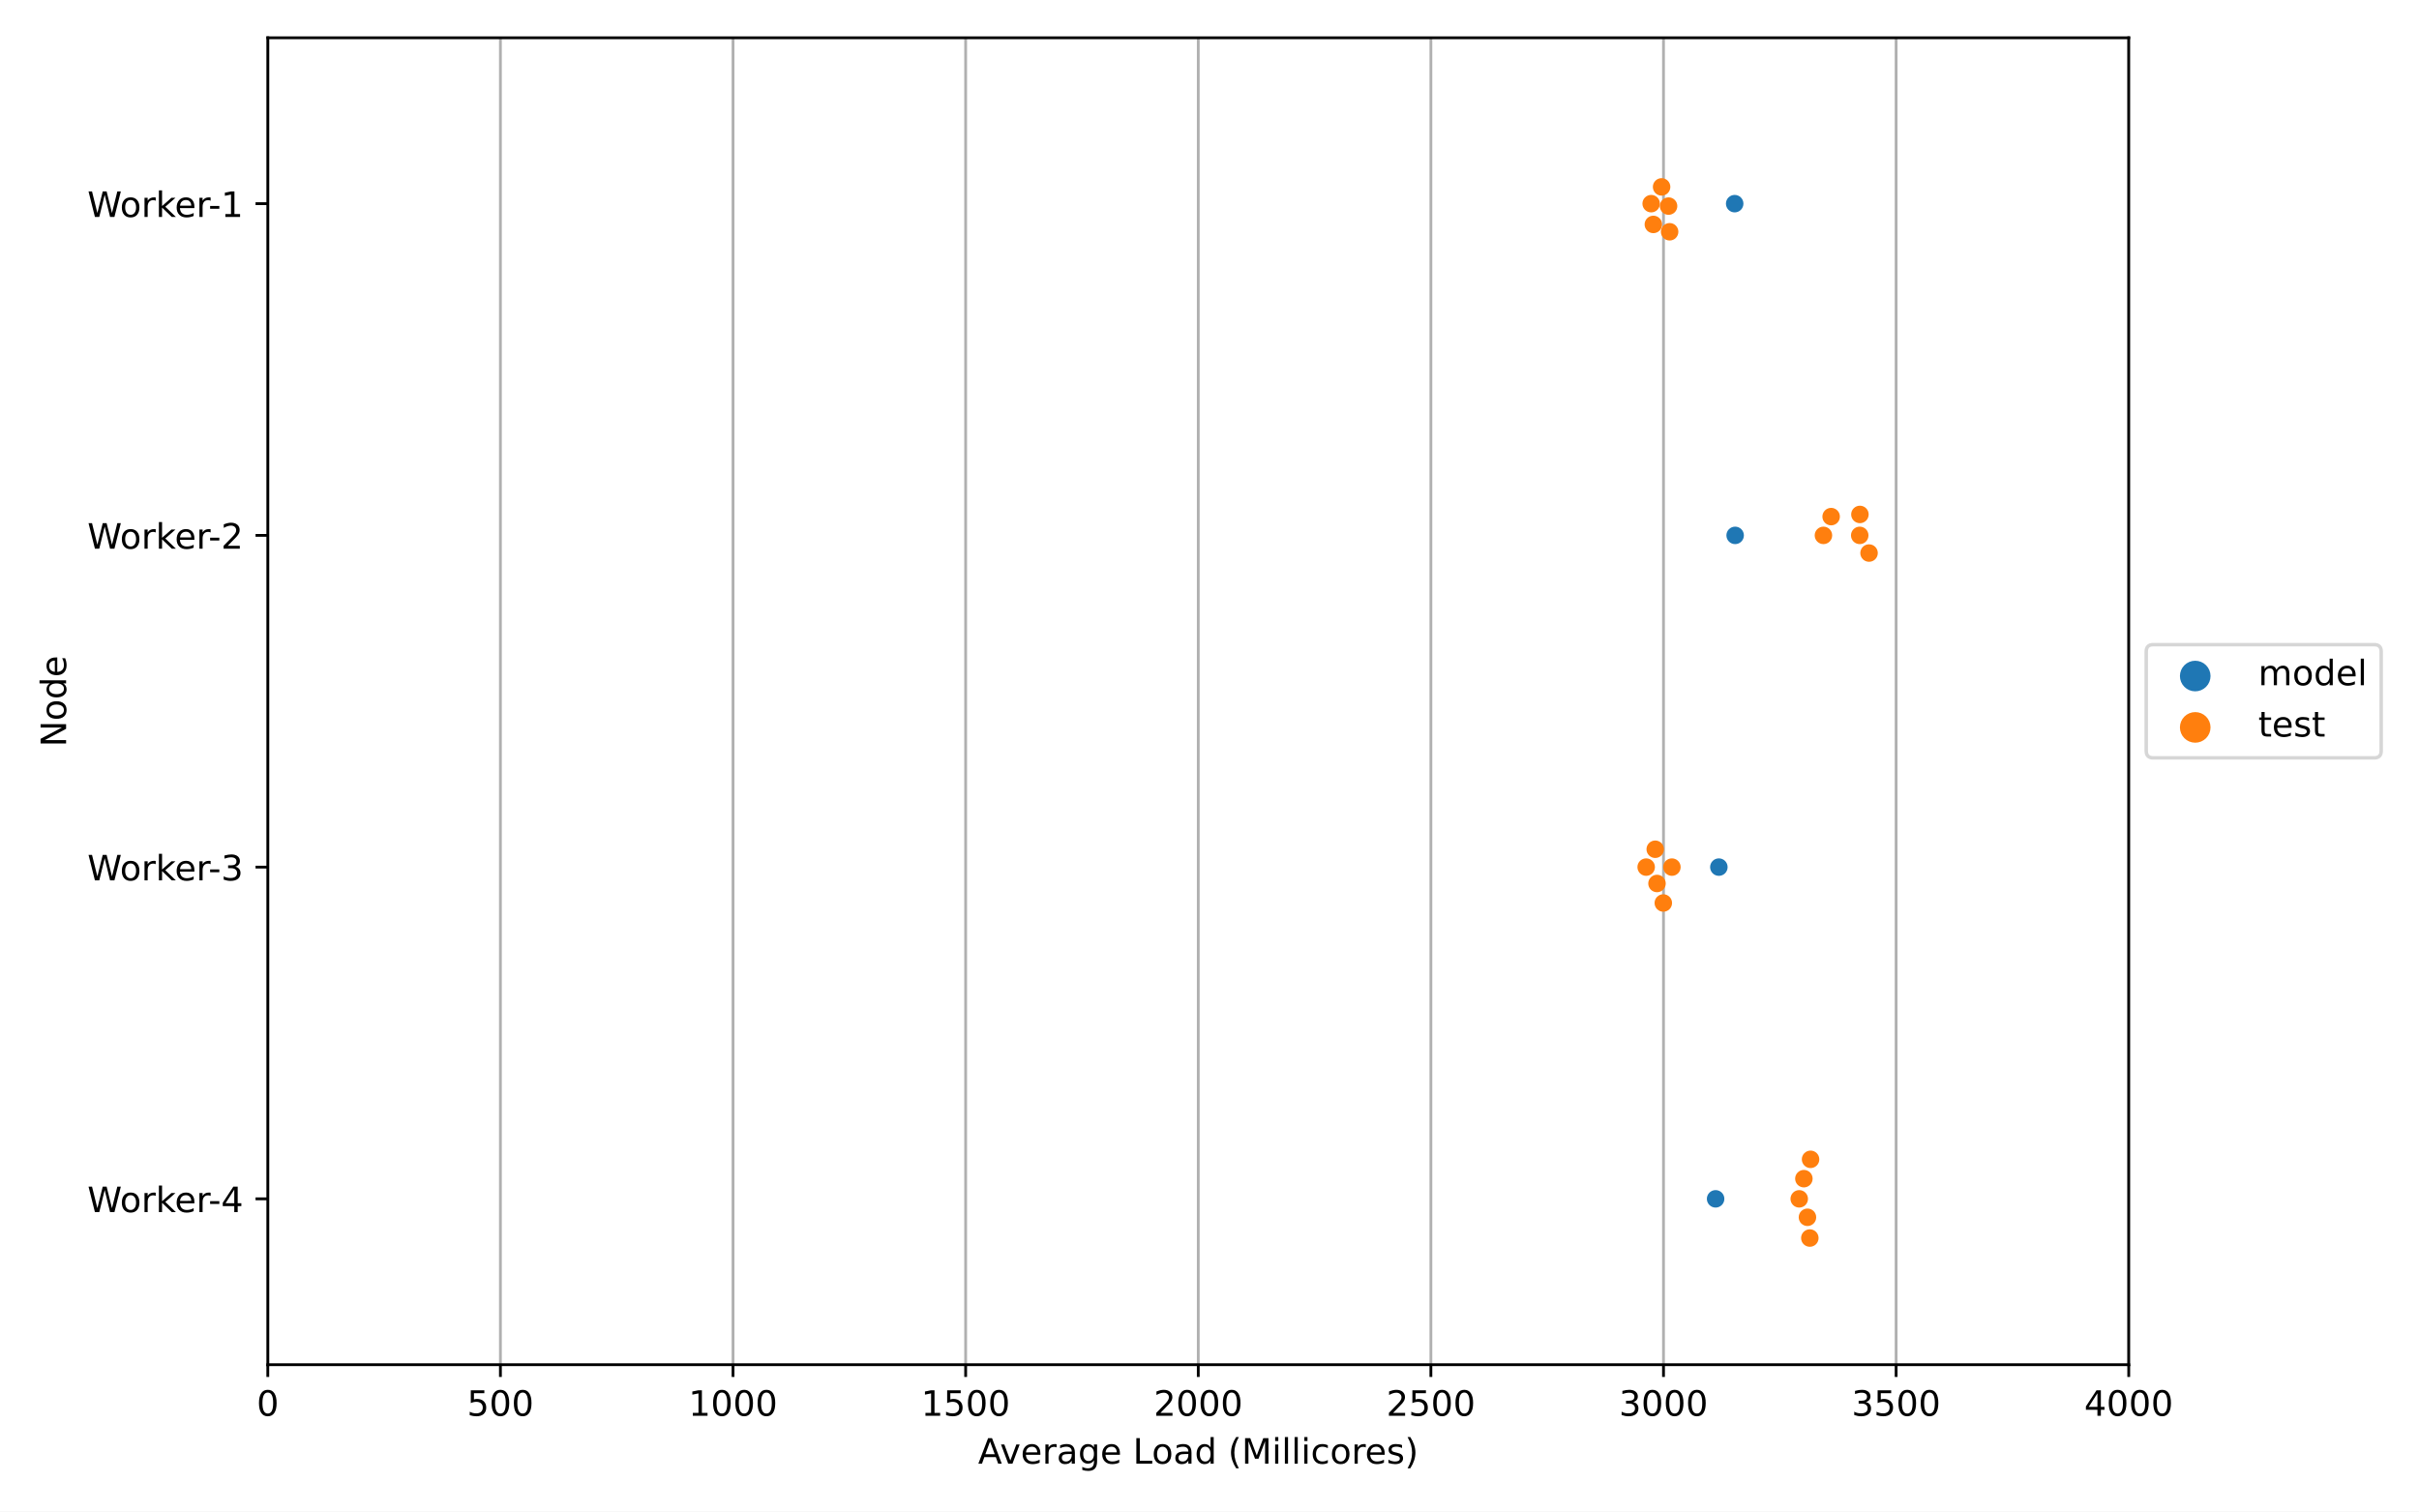
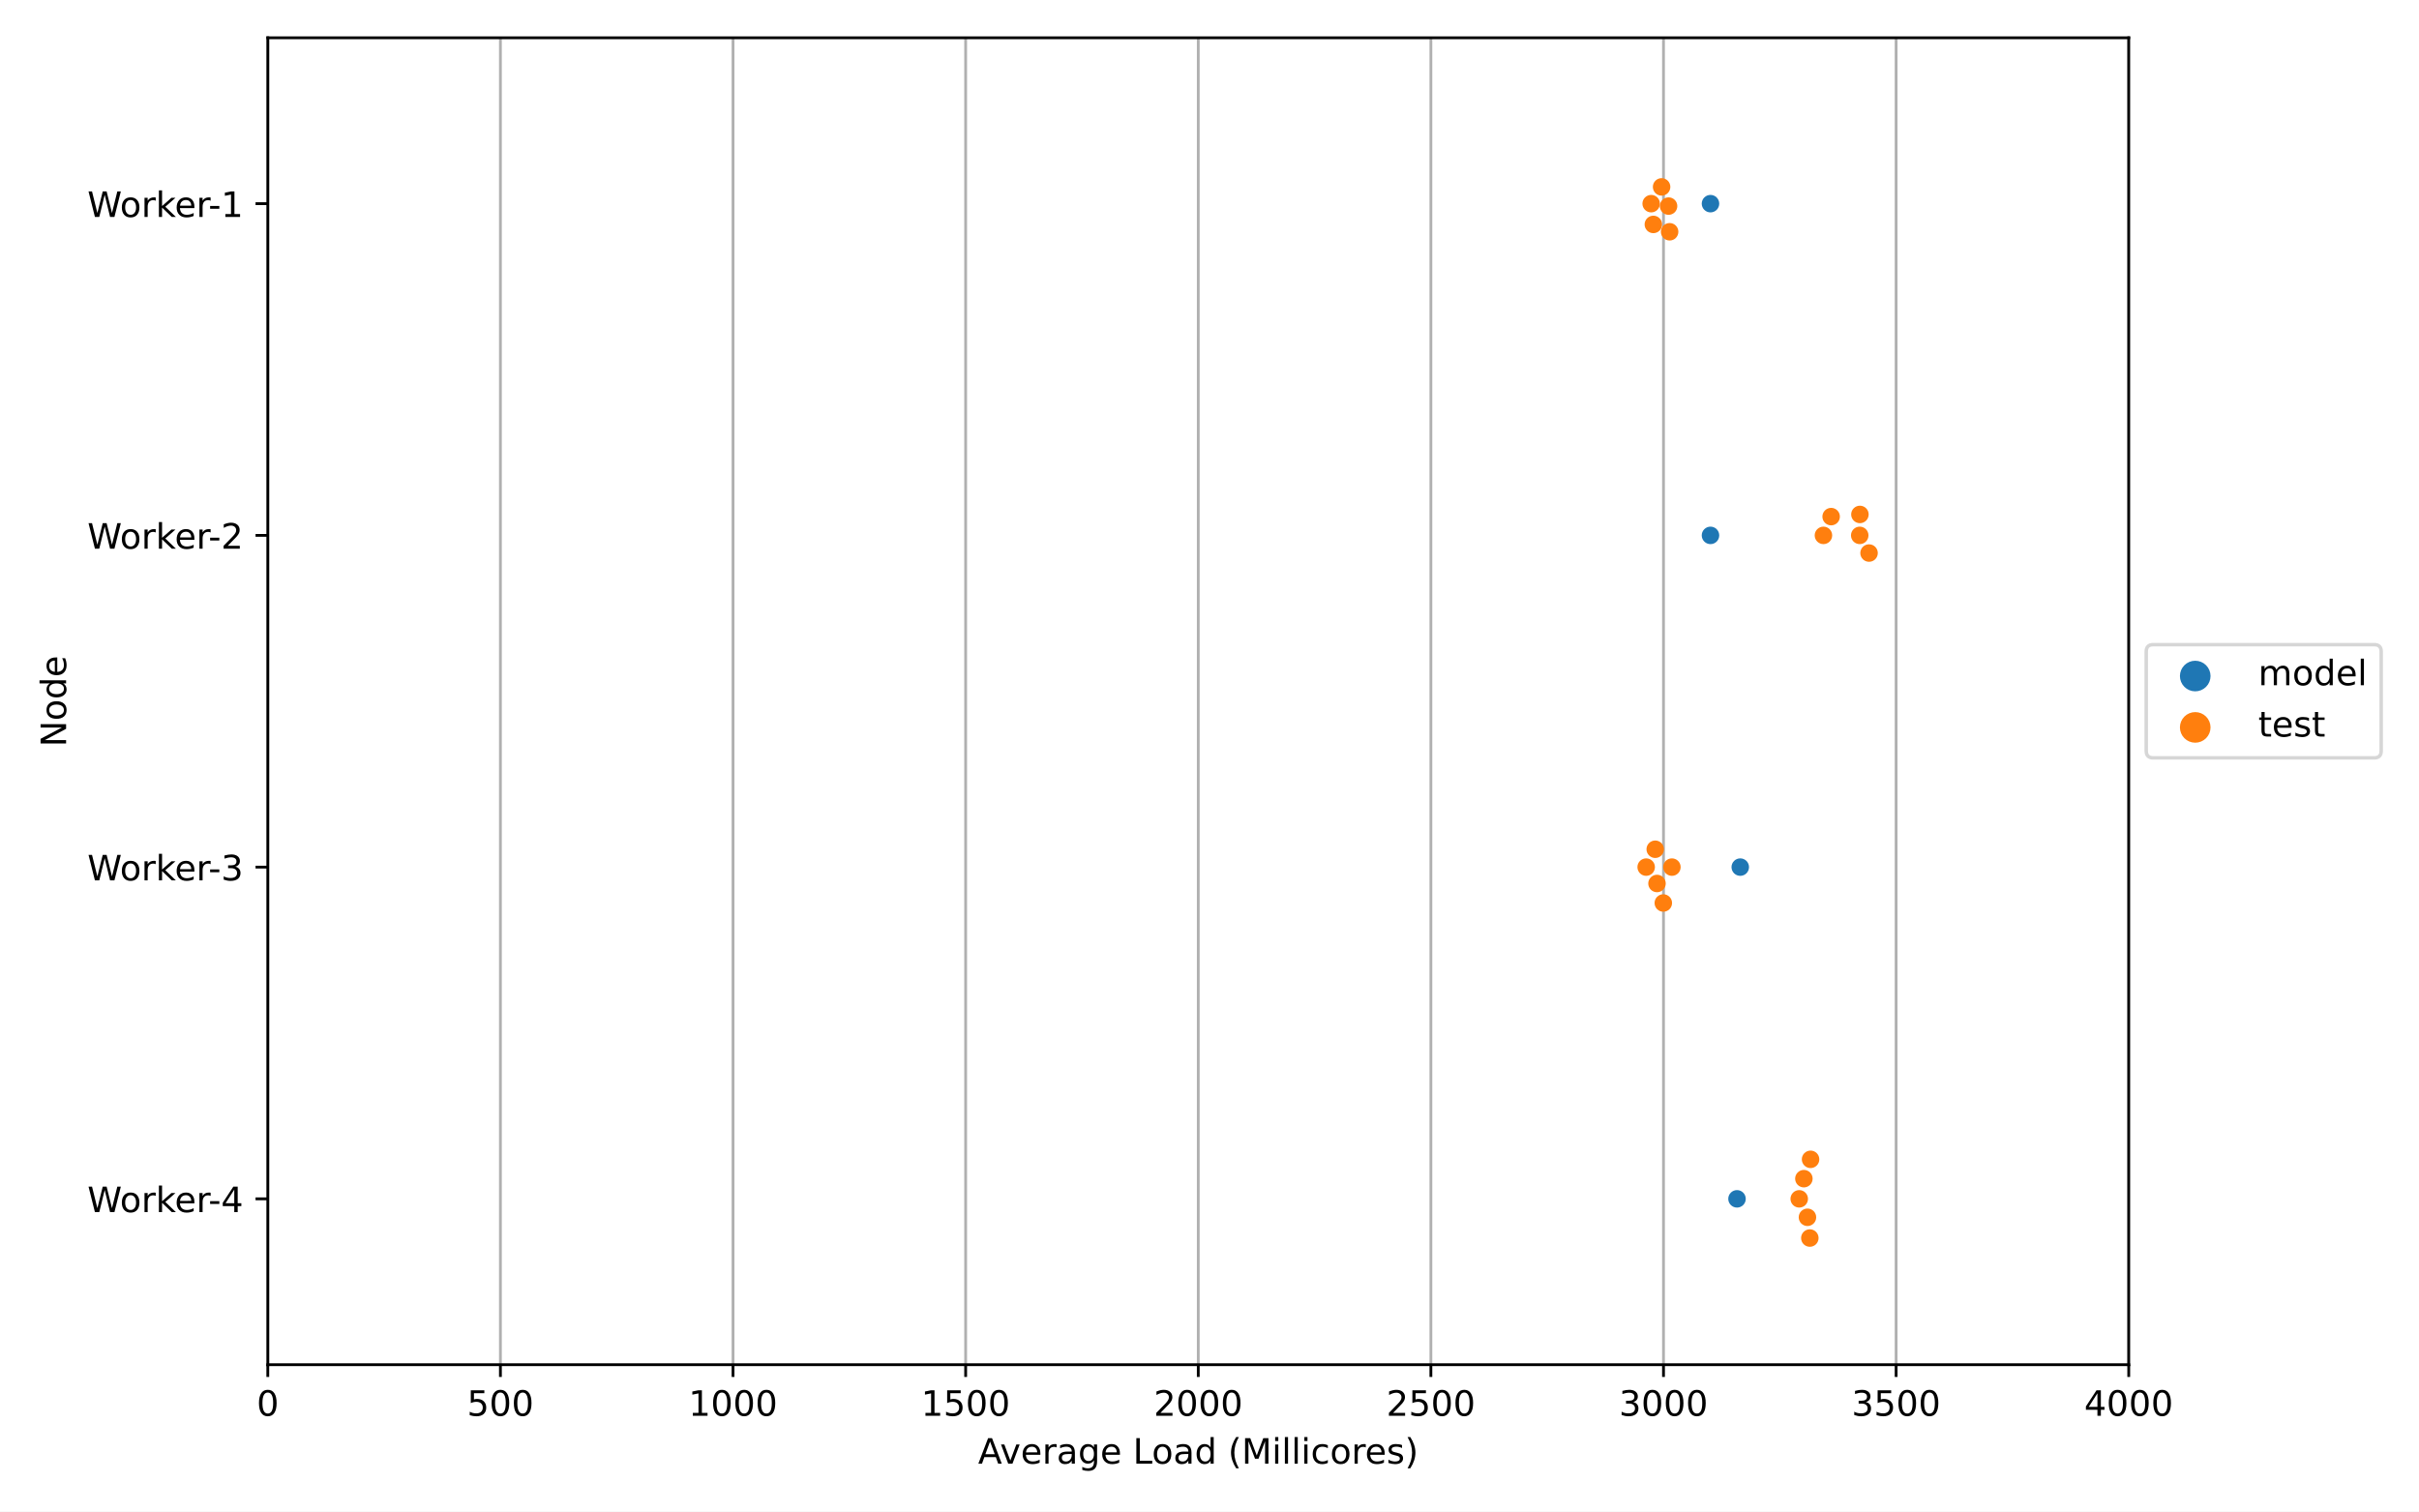
<svg xmlns="http://www.w3.org/2000/svg" xmlns:xlink="http://www.w3.org/1999/xlink" height="432pt" version="1.1" viewBox="0 0 691.2 432" width="691.2pt">
  <defs>
    <style type="text/css">*{stroke-linecap:butt;stroke-linejoin:round;}</style>
  </defs>
  <g id="figure_1">
    <g id="patch_1">
      <path d="M 0 432  L 691.2 432  L 691.2 0  L 0 0  z " style="fill:#ffffff;" />
    </g>
    <g id="axes_1">
      <g id="patch_2">
        <path d="M 76.52 390.04  L 608.26 390.04  L 608.26 10.8  L 76.52 10.8  z " style="fill:#ffffff;" />
      </g>
      <g id="PathCollection_1" />
      <g id="PathCollection_2" />
      <g id="matplotlib.axis_1">
        <g id="xtick_1">
          <g id="line2d_1">
-             <path clip-path="url(#p74385b756e)" d="M 76.52 390.04  L 76.52 10.8  " style="fill:none;stroke:#b0b0b0;stroke-linecap:square;stroke-width:0.8;" />
+             <path clip-path="url(#pee61f9cef9)" d="M 76.52 390.04  L 76.52 10.8  " style="fill:none;stroke:#b0b0b0;stroke-linecap:square;stroke-width:0.8;" />
          </g>
          <g id="line2d_2">
            <defs>
-               <path d="M 0 0  L 0 3.5  " id="m7698db9fb1" style="stroke:#000000;stroke-width:0.8;" />
-             </defs>
-             <g>
-               <use style="stroke:#000000;stroke-width:0.8;" x="76.52" xlink:href="#m7698db9fb1" y="390.04" />
+               <path d="M 0 0  L 0 3.5  " id="m5bb024aa91" style="stroke:#000000;stroke-width:0.8;" />
+             </defs>
+             <g>
+               <use style="stroke:#000000;stroke-width:0.8;" x="76.52" xlink:href="#m5bb024aa91" y="390.04" />
            </g>
          </g>
          <g id="text_1">
            <g transform="translate(73.33875 404.6384)scale(0.1 -0.1)">
              <defs>
                <path d="M 2034 4250  Q 1547 4250 1301 3770  Q 1056 3291 1056 2328  Q 1056 1369 1301 889  Q 1547 409 2034 409  Q 2525 409 2770 889  Q 3016 1369 3016 2328  Q 3016 3291 2770 3770  Q 2525 4250 2034 4250  z M 2034 4750  Q 2819 4750 3233 4129  Q 3647 3509 3647 2328  Q 3647 1150 3233 529  Q 2819 -91 2034 -91  Q 1250 -91 836 529  Q 422 1150 422 2328  Q 422 3509 836 4129  Q 1250 4750 2034 4750  z " id="DejaVuSans-30" transform="scale(0.015625)" />
              </defs>
              <use xlink:href="#DejaVuSans-30" />
            </g>
          </g>
        </g>
        <g id="xtick_2">
          <g id="line2d_3">
-             <path clip-path="url(#p74385b756e)" d="M 142.988 390.04  L 142.988 10.8  " style="fill:none;stroke:#b0b0b0;stroke-linecap:square;stroke-width:0.8;" />
+             <path clip-path="url(#pee61f9cef9)" d="M 142.988 390.04  L 142.988 10.8  " style="fill:none;stroke:#b0b0b0;stroke-linecap:square;stroke-width:0.8;" />
          </g>
          <g id="line2d_4">
            <g>
-               <use style="stroke:#000000;stroke-width:0.8;" x="142.988" xlink:href="#m7698db9fb1" y="390.04" />
+               <use style="stroke:#000000;stroke-width:0.8;" x="142.988" xlink:href="#m5bb024aa91" y="390.04" />
            </g>
          </g>
          <g id="text_2">
            <g transform="translate(133.4437 404.6384)scale(0.1 -0.1)">
              <defs>
                <path d="M 691 4666  L 3169 4666  L 3169 4134  L 1269 4134  L 1269 2991  Q 1406 3038 1543 3061  Q 1681 3084 1819 3084  Q 2600 3084 3056 2656  Q 3513 2228 3513 1497  Q 3513 744 3044 326  Q 2575 -91 1722 -91  Q 1428 -91 1123 -41  Q 819 9 494 109  L 494 744  Q 775 591 1075 516  Q 1375 441 1709 441  Q 2250 441 2565 725  Q 2881 1009 2881 1497  Q 2881 1984 2565 2268  Q 2250 2553 1709 2553  Q 1456 2553 1204 2497  Q 953 2441 691 2322  L 691 4666  z " id="DejaVuSans-35" transform="scale(0.015625)" />
              </defs>
              <use xlink:href="#DejaVuSans-35" />
              <use x="63.623" xlink:href="#DejaVuSans-30" />
              <use x="127.246" xlink:href="#DejaVuSans-30" />
            </g>
          </g>
        </g>
        <g id="xtick_3">
          <g id="line2d_5">
-             <path clip-path="url(#p74385b756e)" d="M 209.455 390.04  L 209.455 10.8  " style="fill:none;stroke:#b0b0b0;stroke-linecap:square;stroke-width:0.8;" />
+             <path clip-path="url(#pee61f9cef9)" d="M 209.455 390.04  L 209.455 10.8  " style="fill:none;stroke:#b0b0b0;stroke-linecap:square;stroke-width:0.8;" />
          </g>
          <g id="line2d_6">
            <g>
-               <use style="stroke:#000000;stroke-width:0.8;" x="209.455" xlink:href="#m7698db9fb1" y="390.04" />
+               <use style="stroke:#000000;stroke-width:0.8;" x="209.455" xlink:href="#m5bb024aa91" y="390.04" />
            </g>
          </g>
          <g id="text_3">
            <g transform="translate(196.73 404.6384)scale(0.1 -0.1)">
              <defs>
                <path d="M 794 531  L 1825 531  L 1825 4091  L 703 3866  L 703 4441  L 1819 4666  L 2450 4666  L 2450 531  L 3481 531  L 3481 0  L 794 0  L 794 531  z " id="DejaVuSans-31" transform="scale(0.015625)" />
              </defs>
              <use xlink:href="#DejaVuSans-31" />
              <use x="63.623" xlink:href="#DejaVuSans-30" />
              <use x="127.246" xlink:href="#DejaVuSans-30" />
              <use x="190.869" xlink:href="#DejaVuSans-30" />
            </g>
          </g>
        </g>
        <g id="xtick_4">
          <g id="line2d_7">
-             <path clip-path="url(#p74385b756e)" d="M 275.923 390.04  L 275.923 10.8  " style="fill:none;stroke:#b0b0b0;stroke-linecap:square;stroke-width:0.8;" />
+             <path clip-path="url(#pee61f9cef9)" d="M 275.923 390.04  L 275.923 10.8  " style="fill:none;stroke:#b0b0b0;stroke-linecap:square;stroke-width:0.8;" />
          </g>
          <g id="line2d_8">
            <g>
-               <use style="stroke:#000000;stroke-width:0.8;" x="275.923" xlink:href="#m7698db9fb1" y="390.04" />
+               <use style="stroke:#000000;stroke-width:0.8;" x="275.923" xlink:href="#m5bb024aa91" y="390.04" />
            </g>
          </g>
          <g id="text_4">
            <g transform="translate(263.1975 404.6384)scale(0.1 -0.1)">
              <use xlink:href="#DejaVuSans-31" />
              <use x="63.623" xlink:href="#DejaVuSans-35" />
              <use x="127.246" xlink:href="#DejaVuSans-30" />
              <use x="190.869" xlink:href="#DejaVuSans-30" />
            </g>
          </g>
        </g>
        <g id="xtick_5">
          <g id="line2d_9">
-             <path clip-path="url(#p74385b756e)" d="M 342.39 390.04  L 342.39 10.8  " style="fill:none;stroke:#b0b0b0;stroke-linecap:square;stroke-width:0.8;" />
+             <path clip-path="url(#pee61f9cef9)" d="M 342.39 390.04  L 342.39 10.8  " style="fill:none;stroke:#b0b0b0;stroke-linecap:square;stroke-width:0.8;" />
          </g>
          <g id="line2d_10">
            <g>
-               <use style="stroke:#000000;stroke-width:0.8;" x="342.39" xlink:href="#m7698db9fb1" y="390.04" />
+               <use style="stroke:#000000;stroke-width:0.8;" x="342.39" xlink:href="#m5bb024aa91" y="390.04" />
            </g>
          </g>
          <g id="text_5">
            <g transform="translate(329.665 404.6384)scale(0.1 -0.1)">
              <defs>
                <path d="M 1228 531  L 3431 531  L 3431 0  L 469 0  L 469 531  Q 828 903 1448 1529  Q 2069 2156 2228 2338  Q 2531 2678 2651 2914  Q 2772 3150 2772 3378  Q 2772 3750 2511 3984  Q 2250 4219 1831 4219  Q 1534 4219 1204 4116  Q 875 4013 500 3803  L 500 4441  Q 881 4594 1212 4672  Q 1544 4750 1819 4750  Q 2544 4750 2975 4387  Q 3406 4025 3406 3419  Q 3406 3131 3298 2873  Q 3191 2616 2906 2266  Q 2828 2175 2409 1742  Q 1991 1309 1228 531  z " id="DejaVuSans-32" transform="scale(0.015625)" />
              </defs>
              <use xlink:href="#DejaVuSans-32" />
              <use x="63.623" xlink:href="#DejaVuSans-30" />
              <use x="127.246" xlink:href="#DejaVuSans-30" />
              <use x="190.869" xlink:href="#DejaVuSans-30" />
            </g>
          </g>
        </g>
        <g id="xtick_6">
          <g id="line2d_11">
-             <path clip-path="url(#p74385b756e)" d="M 408.858 390.04  L 408.858 10.8  " style="fill:none;stroke:#b0b0b0;stroke-linecap:square;stroke-width:0.8;" />
+             <path clip-path="url(#pee61f9cef9)" d="M 408.858 390.04  L 408.858 10.8  " style="fill:none;stroke:#b0b0b0;stroke-linecap:square;stroke-width:0.8;" />
          </g>
          <g id="line2d_12">
            <g>
-               <use style="stroke:#000000;stroke-width:0.8;" x="408.858" xlink:href="#m7698db9fb1" y="390.04" />
+               <use style="stroke:#000000;stroke-width:0.8;" x="408.858" xlink:href="#m5bb024aa91" y="390.04" />
            </g>
          </g>
          <g id="text_6">
            <g transform="translate(396.1325 404.6384)scale(0.1 -0.1)">
              <use xlink:href="#DejaVuSans-32" />
              <use x="63.623" xlink:href="#DejaVuSans-35" />
              <use x="127.246" xlink:href="#DejaVuSans-30" />
              <use x="190.869" xlink:href="#DejaVuSans-30" />
            </g>
          </g>
        </g>
        <g id="xtick_7">
          <g id="line2d_13">
-             <path clip-path="url(#p74385b756e)" d="M 475.325 390.04  L 475.325 10.8  " style="fill:none;stroke:#b0b0b0;stroke-linecap:square;stroke-width:0.8;" />
+             <path clip-path="url(#pee61f9cef9)" d="M 475.325 390.04  L 475.325 10.8  " style="fill:none;stroke:#b0b0b0;stroke-linecap:square;stroke-width:0.8;" />
          </g>
          <g id="line2d_14">
            <g>
-               <use style="stroke:#000000;stroke-width:0.8;" x="475.325" xlink:href="#m7698db9fb1" y="390.04" />
+               <use style="stroke:#000000;stroke-width:0.8;" x="475.325" xlink:href="#m5bb024aa91" y="390.04" />
            </g>
          </g>
          <g id="text_7">
            <g transform="translate(462.6 404.6384)scale(0.1 -0.1)">
              <defs>
                <path d="M 2597 2516  Q 3050 2419 3304 2112  Q 3559 1806 3559 1356  Q 3559 666 3084 287  Q 2609 -91 1734 -91  Q 1441 -91 1130 -33  Q 819 25 488 141  L 488 750  Q 750 597 1062 519  Q 1375 441 1716 441  Q 2309 441 2620 675  Q 2931 909 2931 1356  Q 2931 1769 2642 2001  Q 2353 2234 1838 2234  L 1294 2234  L 1294 2753  L 1863 2753  Q 2328 2753 2575 2939  Q 2822 3125 2822 3475  Q 2822 3834 2567 4026  Q 2313 4219 1838 4219  Q 1578 4219 1281 4162  Q 984 4106 628 3988  L 628 4550  Q 988 4650 1302 4700  Q 1616 4750 1894 4750  Q 2613 4750 3031 4423  Q 3450 4097 3450 3541  Q 3450 3153 3228 2886  Q 3006 2619 2597 2516  z " id="DejaVuSans-33" transform="scale(0.015625)" />
              </defs>
              <use xlink:href="#DejaVuSans-33" />
              <use x="63.623" xlink:href="#DejaVuSans-30" />
              <use x="127.246" xlink:href="#DejaVuSans-30" />
              <use x="190.869" xlink:href="#DejaVuSans-30" />
            </g>
          </g>
        </g>
        <g id="xtick_8">
          <g id="line2d_15">
-             <path clip-path="url(#p74385b756e)" d="M 541.793 390.04  L 541.793 10.8  " style="fill:none;stroke:#b0b0b0;stroke-linecap:square;stroke-width:0.8;" />
+             <path clip-path="url(#pee61f9cef9)" d="M 541.793 390.04  L 541.793 10.8  " style="fill:none;stroke:#b0b0b0;stroke-linecap:square;stroke-width:0.8;" />
          </g>
          <g id="line2d_16">
            <g>
-               <use style="stroke:#000000;stroke-width:0.8;" x="541.793" xlink:href="#m7698db9fb1" y="390.04" />
+               <use style="stroke:#000000;stroke-width:0.8;" x="541.793" xlink:href="#m5bb024aa91" y="390.04" />
            </g>
          </g>
          <g id="text_8">
            <g transform="translate(529.0675 404.6384)scale(0.1 -0.1)">
              <use xlink:href="#DejaVuSans-33" />
              <use x="63.623" xlink:href="#DejaVuSans-35" />
              <use x="127.246" xlink:href="#DejaVuSans-30" />
              <use x="190.869" xlink:href="#DejaVuSans-30" />
            </g>
          </g>
        </g>
        <g id="xtick_9">
          <g id="line2d_17">
-             <path clip-path="url(#p74385b756e)" d="M 608.26 390.04  L 608.26 10.8  " style="fill:none;stroke:#b0b0b0;stroke-linecap:square;stroke-width:0.8;" />
+             <path clip-path="url(#pee61f9cef9)" d="M 608.26 390.04  L 608.26 10.8  " style="fill:none;stroke:#b0b0b0;stroke-linecap:square;stroke-width:0.8;" />
          </g>
          <g id="line2d_18">
            <g>
-               <use style="stroke:#000000;stroke-width:0.8;" x="608.26" xlink:href="#m7698db9fb1" y="390.04" />
+               <use style="stroke:#000000;stroke-width:0.8;" x="608.26" xlink:href="#m5bb024aa91" y="390.04" />
            </g>
          </g>
          <g id="text_9">
            <g transform="translate(595.535 404.6384)scale(0.1 -0.1)">
              <defs>
                <path d="M 2419 4116  L 825 1625  L 2419 1625  L 2419 4116  z M 2253 4666  L 3047 4666  L 3047 1625  L 3713 1625  L 3713 1100  L 3047 1100  L 3047 0  L 2419 0  L 2419 1100  L 313 1100  L 313 1709  L 2253 4666  z " id="DejaVuSans-34" transform="scale(0.015625)" />
              </defs>
              <use xlink:href="#DejaVuSans-34" />
              <use x="63.623" xlink:href="#DejaVuSans-30" />
              <use x="127.246" xlink:href="#DejaVuSans-30" />
              <use x="190.869" xlink:href="#DejaVuSans-30" />
            </g>
          </g>
        </g>
        <g id="text_10">
          <g transform="translate(279.4783 418.3166)scale(0.1 -0.1)">
            <defs>
              <path d="M 2188 4044  L 1331 1722  L 3047 1722  L 2188 4044  z M 1831 4666  L 2547 4666  L 4325 0  L 3669 0  L 3244 1197  L 1141 1197  L 716 0  L 50 0  L 1831 4666  z " id="DejaVuSans-41" transform="scale(0.015625)" />
              <path d="M 191 3500  L 800 3500  L 1894 563  L 2988 3500  L 3597 3500  L 2284 0  L 1503 0  L 191 3500  z " id="DejaVuSans-76" transform="scale(0.015625)" />
              <path d="M 3597 1894  L 3597 1613  L 953 1613  Q 991 1019 1311 708  Q 1631 397 2203 397  Q 2534 397 2845 478  Q 3156 559 3463 722  L 3463 178  Q 3153 47 2828 -22  Q 2503 -91 2169 -91  Q 1331 -91 842 396  Q 353 884 353 1716  Q 353 2575 817 3079  Q 1281 3584 2069 3584  Q 2775 3584 3186 3129  Q 3597 2675 3597 1894  z M 3022 2063  Q 3016 2534 2758 2815  Q 2500 3097 2075 3097  Q 1594 3097 1305 2825  Q 1016 2553 972 2059  L 3022 2063  z " id="DejaVuSans-65" transform="scale(0.015625)" />
              <path d="M 2631 2963  Q 2534 3019 2420 3045  Q 2306 3072 2169 3072  Q 1681 3072 1420 2755  Q 1159 2438 1159 1844  L 1159 0  L 581 0  L 581 3500  L 1159 3500  L 1159 2956  Q 1341 3275 1631 3429  Q 1922 3584 2338 3584  Q 2397 3584 2469 3576  Q 2541 3569 2628 3553  L 2631 2963  z " id="DejaVuSans-72" transform="scale(0.015625)" />
              <path d="M 2194 1759  Q 1497 1759 1228 1600  Q 959 1441 959 1056  Q 959 750 1161 570  Q 1363 391 1709 391  Q 2188 391 2477 730  Q 2766 1069 2766 1631  L 2766 1759  L 2194 1759  z M 3341 1997  L 3341 0  L 2766 0  L 2766 531  Q 2569 213 2275 61  Q 1981 -91 1556 -91  Q 1019 -91 701 211  Q 384 513 384 1019  Q 384 1609 779 1909  Q 1175 2209 1959 2209  L 2766 2209  L 2766 2266  Q 2766 2663 2505 2880  Q 2244 3097 1772 3097  Q 1472 3097 1187 3025  Q 903 2953 641 2809  L 641 3341  Q 956 3463 1253 3523  Q 1550 3584 1831 3584  Q 2591 3584 2966 3190  Q 3341 2797 3341 1997  z " id="DejaVuSans-61" transform="scale(0.015625)" />
              <path d="M 2906 1791  Q 2906 2416 2648 2759  Q 2391 3103 1925 3103  Q 1463 3103 1205 2759  Q 947 2416 947 1791  Q 947 1169 1205 825  Q 1463 481 1925 481  Q 2391 481 2648 825  Q 2906 1169 2906 1791  z M 3481 434  Q 3481 -459 3084 -895  Q 2688 -1331 1869 -1331  Q 1566 -1331 1297 -1286  Q 1028 -1241 775 -1147  L 775 -588  Q 1028 -725 1275 -790  Q 1522 -856 1778 -856  Q 2344 -856 2625 -561  Q 2906 -266 2906 331  L 2906 616  Q 2728 306 2450 153  Q 2172 0 1784 0  Q 1141 0 747 490  Q 353 981 353 1791  Q 353 2603 747 3093  Q 1141 3584 1784 3584  Q 2172 3584 2450 3431  Q 2728 3278 2906 2969  L 2906 3500  L 3481 3500  L 3481 434  z " id="DejaVuSans-67" transform="scale(0.015625)" />
              <path id="DejaVuSans-20" transform="scale(0.015625)" />
              <path d="M 628 4666  L 1259 4666  L 1259 531  L 3531 531  L 3531 0  L 628 0  L 628 4666  z " id="DejaVuSans-4c" transform="scale(0.015625)" />
              <path d="M 1959 3097  Q 1497 3097 1228 2736  Q 959 2375 959 1747  Q 959 1119 1226 758  Q 1494 397 1959 397  Q 2419 397 2687 759  Q 2956 1122 2956 1747  Q 2956 2369 2687 2733  Q 2419 3097 1959 3097  z M 1959 3584  Q 2709 3584 3137 3096  Q 3566 2609 3566 1747  Q 3566 888 3137 398  Q 2709 -91 1959 -91  Q 1206 -91 779 398  Q 353 888 353 1747  Q 353 2609 779 3096  Q 1206 3584 1959 3584  z " id="DejaVuSans-6f" transform="scale(0.015625)" />
              <path d="M 2906 2969  L 2906 4863  L 3481 4863  L 3481 0  L 2906 0  L 2906 525  Q 2725 213 2448 61  Q 2172 -91 1784 -91  Q 1150 -91 751 415  Q 353 922 353 1747  Q 353 2572 751 3078  Q 1150 3584 1784 3584  Q 2172 3584 2448 3432  Q 2725 3281 2906 2969  z M 947 1747  Q 947 1113 1208 752  Q 1469 391 1925 391  Q 2381 391 2643 752  Q 2906 1113 2906 1747  Q 2906 2381 2643 2742  Q 2381 3103 1925 3103  Q 1469 3103 1208 2742  Q 947 2381 947 1747  z " id="DejaVuSans-64" transform="scale(0.015625)" />
              <path d="M 1984 4856  Q 1566 4138 1362 3434  Q 1159 2731 1159 2009  Q 1159 1288 1364 580  Q 1569 -128 1984 -844  L 1484 -844  Q 1016 -109 783 600  Q 550 1309 550 2009  Q 550 2706 781 3412  Q 1013 4119 1484 4856  L 1984 4856  z " id="DejaVuSans-28" transform="scale(0.015625)" />
              <path d="M 628 4666  L 1569 4666  L 2759 1491  L 3956 4666  L 4897 4666  L 4897 0  L 4281 0  L 4281 4097  L 3078 897  L 2444 897  L 1241 4097  L 1241 0  L 628 0  L 628 4666  z " id="DejaVuSans-4d" transform="scale(0.015625)" />
              <path d="M 603 3500  L 1178 3500  L 1178 0  L 603 0  L 603 3500  z M 603 4863  L 1178 4863  L 1178 4134  L 603 4134  L 603 4863  z " id="DejaVuSans-69" transform="scale(0.015625)" />
              <path d="M 603 4863  L 1178 4863  L 1178 0  L 603 0  L 603 4863  z " id="DejaVuSans-6c" transform="scale(0.015625)" />
              <path d="M 3122 3366  L 3122 2828  Q 2878 2963 2633 3030  Q 2388 3097 2138 3097  Q 1578 3097 1268 2742  Q 959 2388 959 1747  Q 959 1106 1268 751  Q 1578 397 2138 397  Q 2388 397 2633 464  Q 2878 531 3122 666  L 3122 134  Q 2881 22 2623 -34  Q 2366 -91 2075 -91  Q 1284 -91 818 406  Q 353 903 353 1747  Q 353 2603 823 3093  Q 1294 3584 2113 3584  Q 2378 3584 2631 3529  Q 2884 3475 3122 3366  z " id="DejaVuSans-63" transform="scale(0.015625)" />
              <path d="M 2834 3397  L 2834 2853  Q 2591 2978 2328 3040  Q 2066 3103 1784 3103  Q 1356 3103 1142 2972  Q 928 2841 928 2578  Q 928 2378 1081 2264  Q 1234 2150 1697 2047  L 1894 2003  Q 2506 1872 2764 1633  Q 3022 1394 3022 966  Q 3022 478 2636 193  Q 2250 -91 1575 -91  Q 1294 -91 989 -36  Q 684 19 347 128  L 347 722  Q 666 556 975 473  Q 1284 391 1588 391  Q 1994 391 2212 530  Q 2431 669 2431 922  Q 2431 1156 2273 1281  Q 2116 1406 1581 1522  L 1381 1569  Q 847 1681 609 1914  Q 372 2147 372 2553  Q 372 3047 722 3315  Q 1072 3584 1716 3584  Q 2034 3584 2315 3537  Q 2597 3491 2834 3397  z " id="DejaVuSans-73" transform="scale(0.015625)" />
              <path d="M 513 4856  L 1013 4856  Q 1481 4119 1714 3412  Q 1947 2706 1947 2009  Q 1947 1309 1714 600  Q 1481 -109 1013 -844  L 513 -844  Q 928 -128 1133 580  Q 1338 1288 1338 2009  Q 1338 2731 1133 3434  Q 928 4138 513 4856  z " id="DejaVuSans-29" transform="scale(0.015625)" />
            </defs>
            <use xlink:href="#DejaVuSans-41" />
            <use x="62.533" xlink:href="#DejaVuSans-76" />
            <use x="121.713" xlink:href="#DejaVuSans-65" />
            <use x="183.236" xlink:href="#DejaVuSans-72" />
            <use x="224.35" xlink:href="#DejaVuSans-61" />
            <use x="285.629" xlink:href="#DejaVuSans-67" />
            <use x="349.105" xlink:href="#DejaVuSans-65" />
            <use x="410.629" xlink:href="#DejaVuSans-20" />
            <use x="442.416" xlink:href="#DejaVuSans-4c" />
            <use x="496.379" xlink:href="#DejaVuSans-6f" />
            <use x="557.561" xlink:href="#DejaVuSans-61" />
            <use x="618.84" xlink:href="#DejaVuSans-64" />
            <use x="682.316" xlink:href="#DejaVuSans-20" />
            <use x="714.104" xlink:href="#DejaVuSans-28" />
            <use x="753.117" xlink:href="#DejaVuSans-4d" />
            <use x="839.396" xlink:href="#DejaVuSans-69" />
            <use x="867.18" xlink:href="#DejaVuSans-6c" />
            <use x="894.963" xlink:href="#DejaVuSans-6c" />
            <use x="922.746" xlink:href="#DejaVuSans-69" />
            <use x="950.529" xlink:href="#DejaVuSans-63" />
            <use x="1005.51" xlink:href="#DejaVuSans-6f" />
            <use x="1066.691" xlink:href="#DejaVuSans-72" />
            <use x="1105.555" xlink:href="#DejaVuSans-65" />
            <use x="1167.078" xlink:href="#DejaVuSans-73" />
            <use x="1219.178" xlink:href="#DejaVuSans-29" />
          </g>
        </g>
      </g>
      <g id="matplotlib.axis_2">
        <g id="ytick_1">
          <g id="line2d_19">
            <defs>
-               <path d="M 0 0  L -3.5 0  " id="mc2c499a2ff" style="stroke:#000000;stroke-width:0.8;" />
-             </defs>
-             <g>
-               <use style="stroke:#000000;stroke-width:0.8;" x="76.52" xlink:href="#mc2c499a2ff" y="58.205" />
+               <path d="M 0 0  L -3.5 0  " id="me44225b4e5" style="stroke:#000000;stroke-width:0.8;" />
+             </defs>
+             <g>
+               <use style="stroke:#000000;stroke-width:0.8;" x="76.52" xlink:href="#me44225b4e5" y="58.205" />
            </g>
          </g>
          <g id="text_11">
            <g transform="translate(24.96531 62.00422)scale(0.1 -0.1)">
              <defs>
                <path d="M 213 4666  L 850 4666  L 1831 722  L 2809 4666  L 3519 4666  L 4500 722  L 5478 4666  L 6119 4666  L 4947 0  L 4153 0  L 3169 4050  L 2175 0  L 1381 0  L 213 4666  z " id="DejaVuSans-57" transform="scale(0.015625)" />
                <path d="M 581 4863  L 1159 4863  L 1159 1991  L 2875 3500  L 3609 3500  L 1753 1863  L 3688 0  L 2938 0  L 1159 1709  L 1159 0  L 581 0  L 581 4863  z " id="DejaVuSans-6b" transform="scale(0.015625)" />
                <path d="M 313 2009  L 1997 2009  L 1997 1497  L 313 1497  L 313 2009  z " id="DejaVuSans-2d" transform="scale(0.015625)" />
              </defs>
              <use xlink:href="#DejaVuSans-57" />
              <use x="93.002" xlink:href="#DejaVuSans-6f" />
              <use x="154.184" xlink:href="#DejaVuSans-72" />
              <use x="195.297" xlink:href="#DejaVuSans-6b" />
              <use x="249.582" xlink:href="#DejaVuSans-65" />
              <use x="311.105" xlink:href="#DejaVuSans-72" />
              <use x="345.844" xlink:href="#DejaVuSans-2d" />
              <use x="381.928" xlink:href="#DejaVuSans-31" />
            </g>
          </g>
        </g>
        <g id="ytick_2">
          <g id="line2d_20">
            <g>
-               <use style="stroke:#000000;stroke-width:0.8;" x="76.52" xlink:href="#mc2c499a2ff" y="153.015" />
+               <use style="stroke:#000000;stroke-width:0.8;" x="76.52" xlink:href="#me44225b4e5" y="153.015" />
            </g>
          </g>
          <g id="text_12">
            <g transform="translate(24.96531 156.8142)scale(0.1 -0.1)">
              <use xlink:href="#DejaVuSans-57" />
              <use x="93.002" xlink:href="#DejaVuSans-6f" />
              <use x="154.184" xlink:href="#DejaVuSans-72" />
              <use x="195.297" xlink:href="#DejaVuSans-6b" />
              <use x="249.582" xlink:href="#DejaVuSans-65" />
              <use x="311.105" xlink:href="#DejaVuSans-72" />
              <use x="345.844" xlink:href="#DejaVuSans-2d" />
              <use x="381.928" xlink:href="#DejaVuSans-32" />
            </g>
          </g>
        </g>
        <g id="ytick_3">
          <g id="line2d_21">
            <g>
-               <use style="stroke:#000000;stroke-width:0.8;" x="76.52" xlink:href="#mc2c499a2ff" y="247.825" />
+               <use style="stroke:#000000;stroke-width:0.8;" x="76.52" xlink:href="#me44225b4e5" y="247.825" />
            </g>
          </g>
          <g id="text_13">
            <g transform="translate(24.96531 251.6242)scale(0.1 -0.1)">
              <use xlink:href="#DejaVuSans-57" />
              <use x="93.002" xlink:href="#DejaVuSans-6f" />
              <use x="154.184" xlink:href="#DejaVuSans-72" />
              <use x="195.297" xlink:href="#DejaVuSans-6b" />
              <use x="249.582" xlink:href="#DejaVuSans-65" />
              <use x="311.105" xlink:href="#DejaVuSans-72" />
              <use x="345.844" xlink:href="#DejaVuSans-2d" />
              <use x="381.928" xlink:href="#DejaVuSans-33" />
            </g>
          </g>
        </g>
        <g id="ytick_4">
          <g id="line2d_22">
            <g>
-               <use style="stroke:#000000;stroke-width:0.8;" x="76.52" xlink:href="#mc2c499a2ff" y="342.635" />
+               <use style="stroke:#000000;stroke-width:0.8;" x="76.52" xlink:href="#me44225b4e5" y="342.635" />
            </g>
          </g>
          <g id="text_14">
            <g transform="translate(24.96531 346.4342)scale(0.1 -0.1)">
              <use xlink:href="#DejaVuSans-57" />
              <use x="93.002" xlink:href="#DejaVuSans-6f" />
              <use x="154.184" xlink:href="#DejaVuSans-72" />
              <use x="195.297" xlink:href="#DejaVuSans-6b" />
              <use x="249.582" xlink:href="#DejaVuSans-65" />
              <use x="311.105" xlink:href="#DejaVuSans-72" />
              <use x="345.844" xlink:href="#DejaVuSans-2d" />
              <use x="381.928" xlink:href="#DejaVuSans-34" />
            </g>
          </g>
        </g>
        <g id="text_15">
          <g transform="translate(18.88563 213.4708)rotate(-90)scale(0.1 -0.1)">
            <defs>
              <path d="M 628 4666  L 1478 4666  L 3547 763  L 3547 4666  L 4159 4666  L 4159 0  L 3309 0  L 1241 3903  L 1241 0  L 628 0  L 628 4666  z " id="DejaVuSans-4e" transform="scale(0.015625)" />
            </defs>
            <use xlink:href="#DejaVuSans-4e" />
            <use x="74.805" xlink:href="#DejaVuSans-6f" />
            <use x="135.986" xlink:href="#DejaVuSans-64" />
            <use x="199.463" xlink:href="#DejaVuSans-65" />
          </g>
        </g>
      </g>
      <g id="patch_3">
        <path d="M 76.52 390.04  L 76.52 10.8  " style="fill:none;stroke:#000000;stroke-linecap:square;stroke-linejoin:miter;stroke-width:0.8;" />
      </g>
      <g id="patch_4">
        <path d="M 608.26 390.04  L 608.26 10.8  " style="fill:none;stroke:#000000;stroke-linecap:square;stroke-linejoin:miter;stroke-width:0.8;" />
      </g>
      <g id="patch_5">
        <path d="M 76.52 390.04  L 608.26 390.04  " style="fill:none;stroke:#000000;stroke-linecap:square;stroke-linejoin:miter;stroke-width:0.8;" />
      </g>
      <g id="patch_6">
        <path d="M 76.52 10.8  L 608.26 10.8  " style="fill:none;stroke:#000000;stroke-linecap:square;stroke-linejoin:miter;stroke-width:0.8;" />
      </g>
      <g id="PathCollection_3">
        <defs>
-           <path d="M 0 2.5  C 0.663 2.5 1.299 2.237 1.768 1.768  C 2.237 1.299 2.5 0.663 2.5 -0  C 2.5 -0.663 2.237 -1.299 1.768 -1.768  C 1.299 -2.237 0.663 -2.5 0 -2.5  C -0.663 -2.5 -1.299 -2.237 -1.768 -1.768  C -2.237 -1.299 -2.5 -0.663 -2.5 0  C -2.5 0.663 -2.237 1.299 -1.768 1.768  C -1.299 2.237 -0.663 2.5 0 2.5  z " id="C0_0_7bd88fd71c" />
+           <path d="M 0 2.5  C 0.663 2.5 1.299 2.237 1.768 1.768  C 2.237 1.299 2.5 0.663 2.5 -0  C 2.5 -0.663 2.237 -1.299 1.768 -1.768  C 1.299 -2.237 0.663 -2.5 0 -2.5  C -0.663 -2.5 -1.299 -2.237 -1.768 -1.768  C -2.237 -1.299 -2.5 -0.663 -2.5 0  C -2.5 0.663 -2.237 1.299 -1.768 1.768  C -1.299 2.237 -0.663 2.5 0 2.5  z " id="C0_0_b5a92ce747" />
        </defs>
-         <g clip-path="url(#p74385b756e)">
-           <use style="fill:#ff7f0e;" x="471.803" xlink:href="#C0_0_7bd88fd71c" y="58.205" />
-         </g>
-         <g clip-path="url(#p74385b756e)">
-           <use style="fill:#ff7f0e;" x="472.427" xlink:href="#C0_0_7bd88fd71c" y="64.143" />
-         </g>
-         <g clip-path="url(#p74385b756e)">
-           <use style="fill:#ff7f0e;" x="474.783" xlink:href="#C0_0_7bd88fd71c" y="53.418" />
-         </g>
-         <g clip-path="url(#p74385b756e)">
-           <use style="fill:#ff7f0e;" x="476.772" xlink:href="#C0_0_7bd88fd71c" y="58.903" />
-         </g>
-         <g clip-path="url(#p74385b756e)">
-           <use style="fill:#ff7f0e;" x="477.075" xlink:href="#C0_0_7bd88fd71c" y="66.242" />
-         </g>
-         <g clip-path="url(#p74385b756e)">
-           <use style="fill:#1f77b4;" x="495.664" xlink:href="#C0_0_7bd88fd71c" y="58.205" />
+         <g clip-path="url(#pee61f9cef9)">
+           <use style="fill:#ff7f0e;" x="471.803" xlink:href="#C0_0_b5a92ce747" y="58.205" />
+         </g>
+         <g clip-path="url(#pee61f9cef9)">
+           <use style="fill:#ff7f0e;" x="472.427" xlink:href="#C0_0_b5a92ce747" y="64.143" />
+         </g>
+         <g clip-path="url(#pee61f9cef9)">
+           <use style="fill:#ff7f0e;" x="474.783" xlink:href="#C0_0_b5a92ce747" y="53.418" />
+         </g>
+         <g clip-path="url(#pee61f9cef9)">
+           <use style="fill:#ff7f0e;" x="476.772" xlink:href="#C0_0_b5a92ce747" y="58.903" />
+         </g>
+         <g clip-path="url(#pee61f9cef9)">
+           <use style="fill:#ff7f0e;" x="477.075" xlink:href="#C0_0_b5a92ce747" y="66.242" />
+         </g>
+         <g clip-path="url(#pee61f9cef9)">
+           <use style="fill:#1f77b4;" x="488.751" xlink:href="#C0_0_b5a92ce747" y="58.205" />
        </g>
      </g>
      <g id="PathCollection_4">
        <defs>
-           <path d="M 0 2.5  C 0.663 2.5 1.299 2.237 1.768 1.768  C 2.237 1.299 2.5 0.663 2.5 -0  C 2.5 -0.663 2.237 -1.299 1.768 -1.768  C 1.299 -2.237 0.663 -2.5 0 -2.5  C -0.663 -2.5 -1.299 -2.237 -1.768 -1.768  C -2.237 -1.299 -2.5 -0.663 -2.5 0  C -2.5 0.663 -2.237 1.299 -1.768 1.768  C -1.299 2.237 -0.663 2.5 0 2.5  z " id="C1_0_4c111cc315" />
+           <path d="M 0 2.5  C 0.663 2.5 1.299 2.237 1.768 1.768  C 2.237 1.299 2.5 0.663 2.5 -0  C 2.5 -0.663 2.237 -1.299 1.768 -1.768  C 1.299 -2.237 0.663 -2.5 0 -2.5  C -0.663 -2.5 -1.299 -2.237 -1.768 -1.768  C -2.237 -1.299 -2.5 -0.663 -2.5 0  C -2.5 0.663 -2.237 1.299 -1.768 1.768  C -1.299 2.237 -0.663 2.5 0 2.5  z " id="C1_0_1f685636d1" />
        </defs>
-         <g clip-path="url(#p74385b756e)">
-           <use style="fill:#1f77b4;" x="495.797" xlink:href="#C1_0_4c111cc315" y="153.015" />
-         </g>
-         <g clip-path="url(#p74385b756e)">
-           <use style="fill:#ff7f0e;" x="521.025" xlink:href="#C1_0_4c111cc315" y="153.015" />
-         </g>
-         <g clip-path="url(#p74385b756e)">
-           <use style="fill:#ff7f0e;" x="523.226" xlink:href="#C1_0_4c111cc315" y="147.65" />
-         </g>
-         <g clip-path="url(#p74385b756e)">
-           <use style="fill:#ff7f0e;" x="531.395" xlink:href="#C1_0_4c111cc315" y="153.015" />
-         </g>
-         <g clip-path="url(#p74385b756e)">
-           <use style="fill:#ff7f0e;" x="531.448" xlink:href="#C1_0_4c111cc315" y="147.03" />
-         </g>
-         <g clip-path="url(#p74385b756e)">
-           <use style="fill:#ff7f0e;" x="534.06" xlink:href="#C1_0_4c111cc315" y="158.064" />
+         <g clip-path="url(#pee61f9cef9)">
+           <use style="fill:#1f77b4;" x="488.751" xlink:href="#C1_0_1f685636d1" y="153.015" />
+         </g>
+         <g clip-path="url(#pee61f9cef9)">
+           <use style="fill:#ff7f0e;" x="521.025" xlink:href="#C1_0_1f685636d1" y="153.015" />
+         </g>
+         <g clip-path="url(#pee61f9cef9)">
+           <use style="fill:#ff7f0e;" x="523.226" xlink:href="#C1_0_1f685636d1" y="147.65" />
+         </g>
+         <g clip-path="url(#pee61f9cef9)">
+           <use style="fill:#ff7f0e;" x="531.395" xlink:href="#C1_0_1f685636d1" y="153.015" />
+         </g>
+         <g clip-path="url(#pee61f9cef9)">
+           <use style="fill:#ff7f0e;" x="531.448" xlink:href="#C1_0_1f685636d1" y="147.03" />
+         </g>
+         <g clip-path="url(#pee61f9cef9)">
+           <use style="fill:#ff7f0e;" x="534.06" xlink:href="#C1_0_1f685636d1" y="158.064" />
        </g>
      </g>
      <g id="PathCollection_5">
        <defs>
-           <path d="M 0 2.5  C 0.663 2.5 1.299 2.237 1.768 1.768  C 2.237 1.299 2.5 0.663 2.5 -0  C 2.5 -0.663 2.237 -1.299 1.768 -1.768  C 1.299 -2.237 0.663 -2.5 0 -2.5  C -0.663 -2.5 -1.299 -2.237 -1.768 -1.768  C -2.237 -1.299 -2.5 -0.663 -2.5 0  C -2.5 0.663 -2.237 1.299 -1.768 1.768  C -1.299 2.237 -0.663 2.5 0 2.5  z " id="C2_0_ffbd336e77" />
+           <path d="M 0 2.5  C 0.663 2.5 1.299 2.237 1.768 1.768  C 2.237 1.299 2.5 0.663 2.5 -0  C 2.5 -0.663 2.237 -1.299 1.768 -1.768  C 1.299 -2.237 0.663 -2.5 0 -2.5  C -0.663 -2.5 -1.299 -2.237 -1.768 -1.768  C -2.237 -1.299 -2.5 -0.663 -2.5 0  C -2.5 0.663 -2.237 1.299 -1.768 1.768  C -1.299 2.237 -0.663 2.5 0 2.5  z " id="C2_0_2eb8980c7a" />
        </defs>
-         <g clip-path="url(#p74385b756e)">
-           <use style="fill:#ff7f0e;" x="470.374" xlink:href="#C2_0_ffbd336e77" y="247.825" />
-         </g>
-         <g clip-path="url(#p74385b756e)">
-           <use style="fill:#ff7f0e;" x="472.963" xlink:href="#C2_0_ffbd336e77" y="242.719" />
-         </g>
-         <g clip-path="url(#p74385b756e)">
-           <use style="fill:#ff7f0e;" x="473.469" xlink:href="#C2_0_ffbd336e77" y="252.504" />
-         </g>
-         <g clip-path="url(#p74385b756e)">
-           <use style="fill:#ff7f0e;" x="475.27" xlink:href="#C2_0_ffbd336e77" y="258.082" />
-         </g>
-         <g clip-path="url(#p74385b756e)">
-           <use style="fill:#ff7f0e;" x="477.727" xlink:href="#C2_0_ffbd336e77" y="247.825" />
-         </g>
-         <g clip-path="url(#p74385b756e)">
-           <use style="fill:#1f77b4;" x="491.144" xlink:href="#C2_0_ffbd336e77" y="247.825" />
+         <g clip-path="url(#pee61f9cef9)">
+           <use style="fill:#ff7f0e;" x="470.374" xlink:href="#C2_0_2eb8980c7a" y="247.825" />
+         </g>
+         <g clip-path="url(#pee61f9cef9)">
+           <use style="fill:#ff7f0e;" x="472.963" xlink:href="#C2_0_2eb8980c7a" y="242.719" />
+         </g>
+         <g clip-path="url(#pee61f9cef9)">
+           <use style="fill:#ff7f0e;" x="473.469" xlink:href="#C2_0_2eb8980c7a" y="252.504" />
+         </g>
+         <g clip-path="url(#pee61f9cef9)">
+           <use style="fill:#ff7f0e;" x="475.27" xlink:href="#C2_0_2eb8980c7a" y="258.082" />
+         </g>
+         <g clip-path="url(#pee61f9cef9)">
+           <use style="fill:#ff7f0e;" x="477.727" xlink:href="#C2_0_2eb8980c7a" y="247.825" />
+         </g>
+         <g clip-path="url(#pee61f9cef9)">
+           <use style="fill:#1f77b4;" x="497.259" xlink:href="#C2_0_2eb8980c7a" y="247.825" />
        </g>
      </g>
      <g id="PathCollection_6">
        <defs>
-           <path d="M 0 2.5  C 0.663 2.5 1.299 2.237 1.768 1.768  C 2.237 1.299 2.5 0.663 2.5 -0  C 2.5 -0.663 2.237 -1.299 1.768 -1.768  C 1.299 -2.237 0.663 -2.5 0 -2.5  C -0.663 -2.5 -1.299 -2.237 -1.768 -1.768  C -2.237 -1.299 -2.5 -0.663 -2.5 0  C -2.5 0.663 -2.237 1.299 -1.768 1.768  C -1.299 2.237 -0.663 2.5 0 2.5  z " id="C3_0_e94f1870c0" />
+           <path d="M 0 2.5  C 0.663 2.5 1.299 2.237 1.768 1.768  C 2.237 1.299 2.5 0.663 2.5 -0  C 2.5 -0.663 2.237 -1.299 1.768 -1.768  C 1.299 -2.237 0.663 -2.5 0 -2.5  C -0.663 -2.5 -1.299 -2.237 -1.768 -1.768  C -2.237 -1.299 -2.5 -0.663 -2.5 0  C -2.5 0.663 -2.237 1.299 -1.768 1.768  C -1.299 2.237 -0.663 2.5 0 2.5  z " id="C3_0_da41ff40d9" />
        </defs>
-         <g clip-path="url(#p74385b756e)">
-           <use style="fill:#1f77b4;" x="490.214" xlink:href="#C3_0_e94f1870c0" y="342.635" />
-         </g>
-         <g clip-path="url(#p74385b756e)">
-           <use style="fill:#ff7f0e;" x="514.109" xlink:href="#C3_0_e94f1870c0" y="342.635" />
-         </g>
-         <g clip-path="url(#p74385b756e)">
-           <use style="fill:#ff7f0e;" x="515.437" xlink:href="#C3_0_e94f1870c0" y="336.868" />
-         </g>
-         <g clip-path="url(#p74385b756e)">
-           <use style="fill:#ff7f0e;" x="516.458" xlink:href="#C3_0_e94f1870c0" y="347.908" />
-         </g>
-         <g clip-path="url(#p74385b756e)">
-           <use style="fill:#ff7f0e;" x="517.137" xlink:href="#C3_0_e94f1870c0" y="353.837" />
-         </g>
-         <g clip-path="url(#p74385b756e)">
-           <use style="fill:#ff7f0e;" x="517.348" xlink:href="#C3_0_e94f1870c0" y="331.344" />
+         <g clip-path="url(#pee61f9cef9)">
+           <use style="fill:#1f77b4;" x="496.329" xlink:href="#C3_0_da41ff40d9" y="342.635" />
+         </g>
+         <g clip-path="url(#pee61f9cef9)">
+           <use style="fill:#ff7f0e;" x="514.109" xlink:href="#C3_0_da41ff40d9" y="342.635" />
+         </g>
+         <g clip-path="url(#pee61f9cef9)">
+           <use style="fill:#ff7f0e;" x="515.437" xlink:href="#C3_0_da41ff40d9" y="336.868" />
+         </g>
+         <g clip-path="url(#pee61f9cef9)">
+           <use style="fill:#ff7f0e;" x="516.458" xlink:href="#C3_0_da41ff40d9" y="347.908" />
+         </g>
+         <g clip-path="url(#pee61f9cef9)">
+           <use style="fill:#ff7f0e;" x="517.137" xlink:href="#C3_0_da41ff40d9" y="353.837" />
+         </g>
+         <g clip-path="url(#pee61f9cef9)">
+           <use style="fill:#ff7f0e;" x="517.348" xlink:href="#C3_0_da41ff40d9" y="331.344" />
        </g>
      </g>
      <g id="legend_1">
        <g id="patch_7">
          <path d="M 615.26 216.598  L 678.399 216.598  Q 680.399 216.598 680.399 214.598  L 680.399 186.242  Q 680.399 184.242 678.399 184.242  L 615.26 184.242  Q 613.26 184.242 613.26 186.242  L 613.26 214.598  Q 613.26 216.598 615.26 216.598  z " style="fill:#ffffff;opacity:0.8;stroke:#cccccc;stroke-linejoin:miter;" />
        </g>
        <g id="PathCollection_7">
          <defs>
-             <path d="M 0 3.873  C 1.027 3.873 2.012 3.465 2.739 2.739  C 3.465 2.012 3.873 1.027 3.873 0  C 3.873 -1.027 3.465 -2.012 2.739 -2.739  C 2.012 -3.465 1.027 -3.873 0 -3.873  C -1.027 -3.873 -2.012 -3.465 -2.739 -2.739  C -3.465 -2.012 -3.873 -1.027 -3.873 0  C -3.873 1.027 -3.465 2.012 -2.739 2.739  C -2.012 3.465 -1.027 3.873 0 3.873  z " id="m580cae4798" style="stroke:#1f77b4;" />
+             <path d="M 0 3.873  C 1.027 3.873 2.012 3.465 2.739 2.739  C 3.465 2.012 3.873 1.027 3.873 0  C 3.873 -1.027 3.465 -2.012 2.739 -2.739  C 2.012 -3.465 1.027 -3.873 0 -3.873  C -1.027 -3.873 -2.012 -3.465 -2.739 -2.739  C -3.465 -2.012 -3.873 -1.027 -3.873 0  C -3.873 1.027 -3.465 2.012 -2.739 2.739  C -2.012 3.465 -1.027 3.873 0 3.873  z " id="ma6cf13968e" style="stroke:#1f77b4;" />
          </defs>
          <g>
-             <use style="fill:#1f77b4;stroke:#1f77b4;" x="627.26" xlink:href="#m580cae4798" y="193.215" />
+             <use style="fill:#1f77b4;stroke:#1f77b4;" x="627.26" xlink:href="#ma6cf13968e" y="193.215" />
          </g>
        </g>
        <g id="text_16">
          <g transform="translate(645.26 195.8403)scale(0.1 -0.1)">
            <defs>
              <path d="M 3328 2828  Q 3544 3216 3844 3400  Q 4144 3584 4550 3584  Q 5097 3584 5394 3201  Q 5691 2819 5691 2113  L 5691 0  L 5113 0  L 5113 2094  Q 5113 2597 4934 2840  Q 4756 3084 4391 3084  Q 3944 3084 3684 2787  Q 3425 2491 3425 1978  L 3425 0  L 2847 0  L 2847 2094  Q 2847 2600 2669 2842  Q 2491 3084 2119 3084  Q 1678 3084 1418 2786  Q 1159 2488 1159 1978  L 1159 0  L 581 0  L 581 3500  L 1159 3500  L 1159 2956  Q 1356 3278 1631 3431  Q 1906 3584 2284 3584  Q 2666 3584 2933 3390  Q 3200 3197 3328 2828  z " id="DejaVuSans-6d" transform="scale(0.015625)" />
            </defs>
            <use xlink:href="#DejaVuSans-6d" />
            <use x="97.412" xlink:href="#DejaVuSans-6f" />
            <use x="158.594" xlink:href="#DejaVuSans-64" />
            <use x="222.07" xlink:href="#DejaVuSans-65" />
            <use x="283.594" xlink:href="#DejaVuSans-6c" />
          </g>
        </g>
        <g id="PathCollection_8">
          <defs>
-             <path d="M 0 3.873  C 1.027 3.873 2.012 3.465 2.739 2.739  C 3.465 2.012 3.873 1.027 3.873 0  C 3.873 -1.027 3.465 -2.012 2.739 -2.739  C 2.012 -3.465 1.027 -3.873 0 -3.873  C -1.027 -3.873 -2.012 -3.465 -2.739 -2.739  C -3.465 -2.012 -3.873 -1.027 -3.873 0  C -3.873 1.027 -3.465 2.012 -2.739 2.739  C -2.012 3.465 -1.027 3.873 0 3.873  z " id="m245bba6c8c" style="stroke:#ff7f0e;" />
+             <path d="M 0 3.873  C 1.027 3.873 2.012 3.465 2.739 2.739  C 3.465 2.012 3.873 1.027 3.873 0  C 3.873 -1.027 3.465 -2.012 2.739 -2.739  C 2.012 -3.465 1.027 -3.873 0 -3.873  C -1.027 -3.873 -2.012 -3.465 -2.739 -2.739  C -3.465 -2.012 -3.873 -1.027 -3.873 0  C -3.873 1.027 -3.465 2.012 -2.739 2.739  C -2.012 3.465 -1.027 3.873 0 3.873  z " id="m878c414695" style="stroke:#ff7f0e;" />
          </defs>
          <g>
-             <use style="fill:#ff7f0e;stroke:#ff7f0e;" x="627.26" xlink:href="#m245bba6c8c" y="207.893" />
+             <use style="fill:#ff7f0e;stroke:#ff7f0e;" x="627.26" xlink:href="#m878c414695" y="207.893" />
          </g>
        </g>
        <g id="text_17">
          <g transform="translate(645.26 210.5184)scale(0.1 -0.1)">
            <defs>
              <path d="M 1172 4494  L 1172 3500  L 2356 3500  L 2356 3053  L 1172 3053  L 1172 1153  Q 1172 725 1289 603  Q 1406 481 1766 481  L 2356 481  L 2356 0  L 1766 0  Q 1100 0 847 248  Q 594 497 594 1153  L 594 3053  L 172 3053  L 172 3500  L 594 3500  L 594 4494  L 1172 4494  z " id="DejaVuSans-74" transform="scale(0.015625)" />
            </defs>
            <use xlink:href="#DejaVuSans-74" />
            <use x="39.209" xlink:href="#DejaVuSans-65" />
            <use x="100.732" xlink:href="#DejaVuSans-73" />
            <use x="152.832" xlink:href="#DejaVuSans-74" />
          </g>
        </g>
      </g>
    </g>
  </g>
  <defs>
-     <clipPath id="p74385b756e">
+     <clipPath id="pee61f9cef9">
      <rect height="379.24" width="531.74" x="76.52" y="10.8" />
    </clipPath>
  </defs>
</svg>
